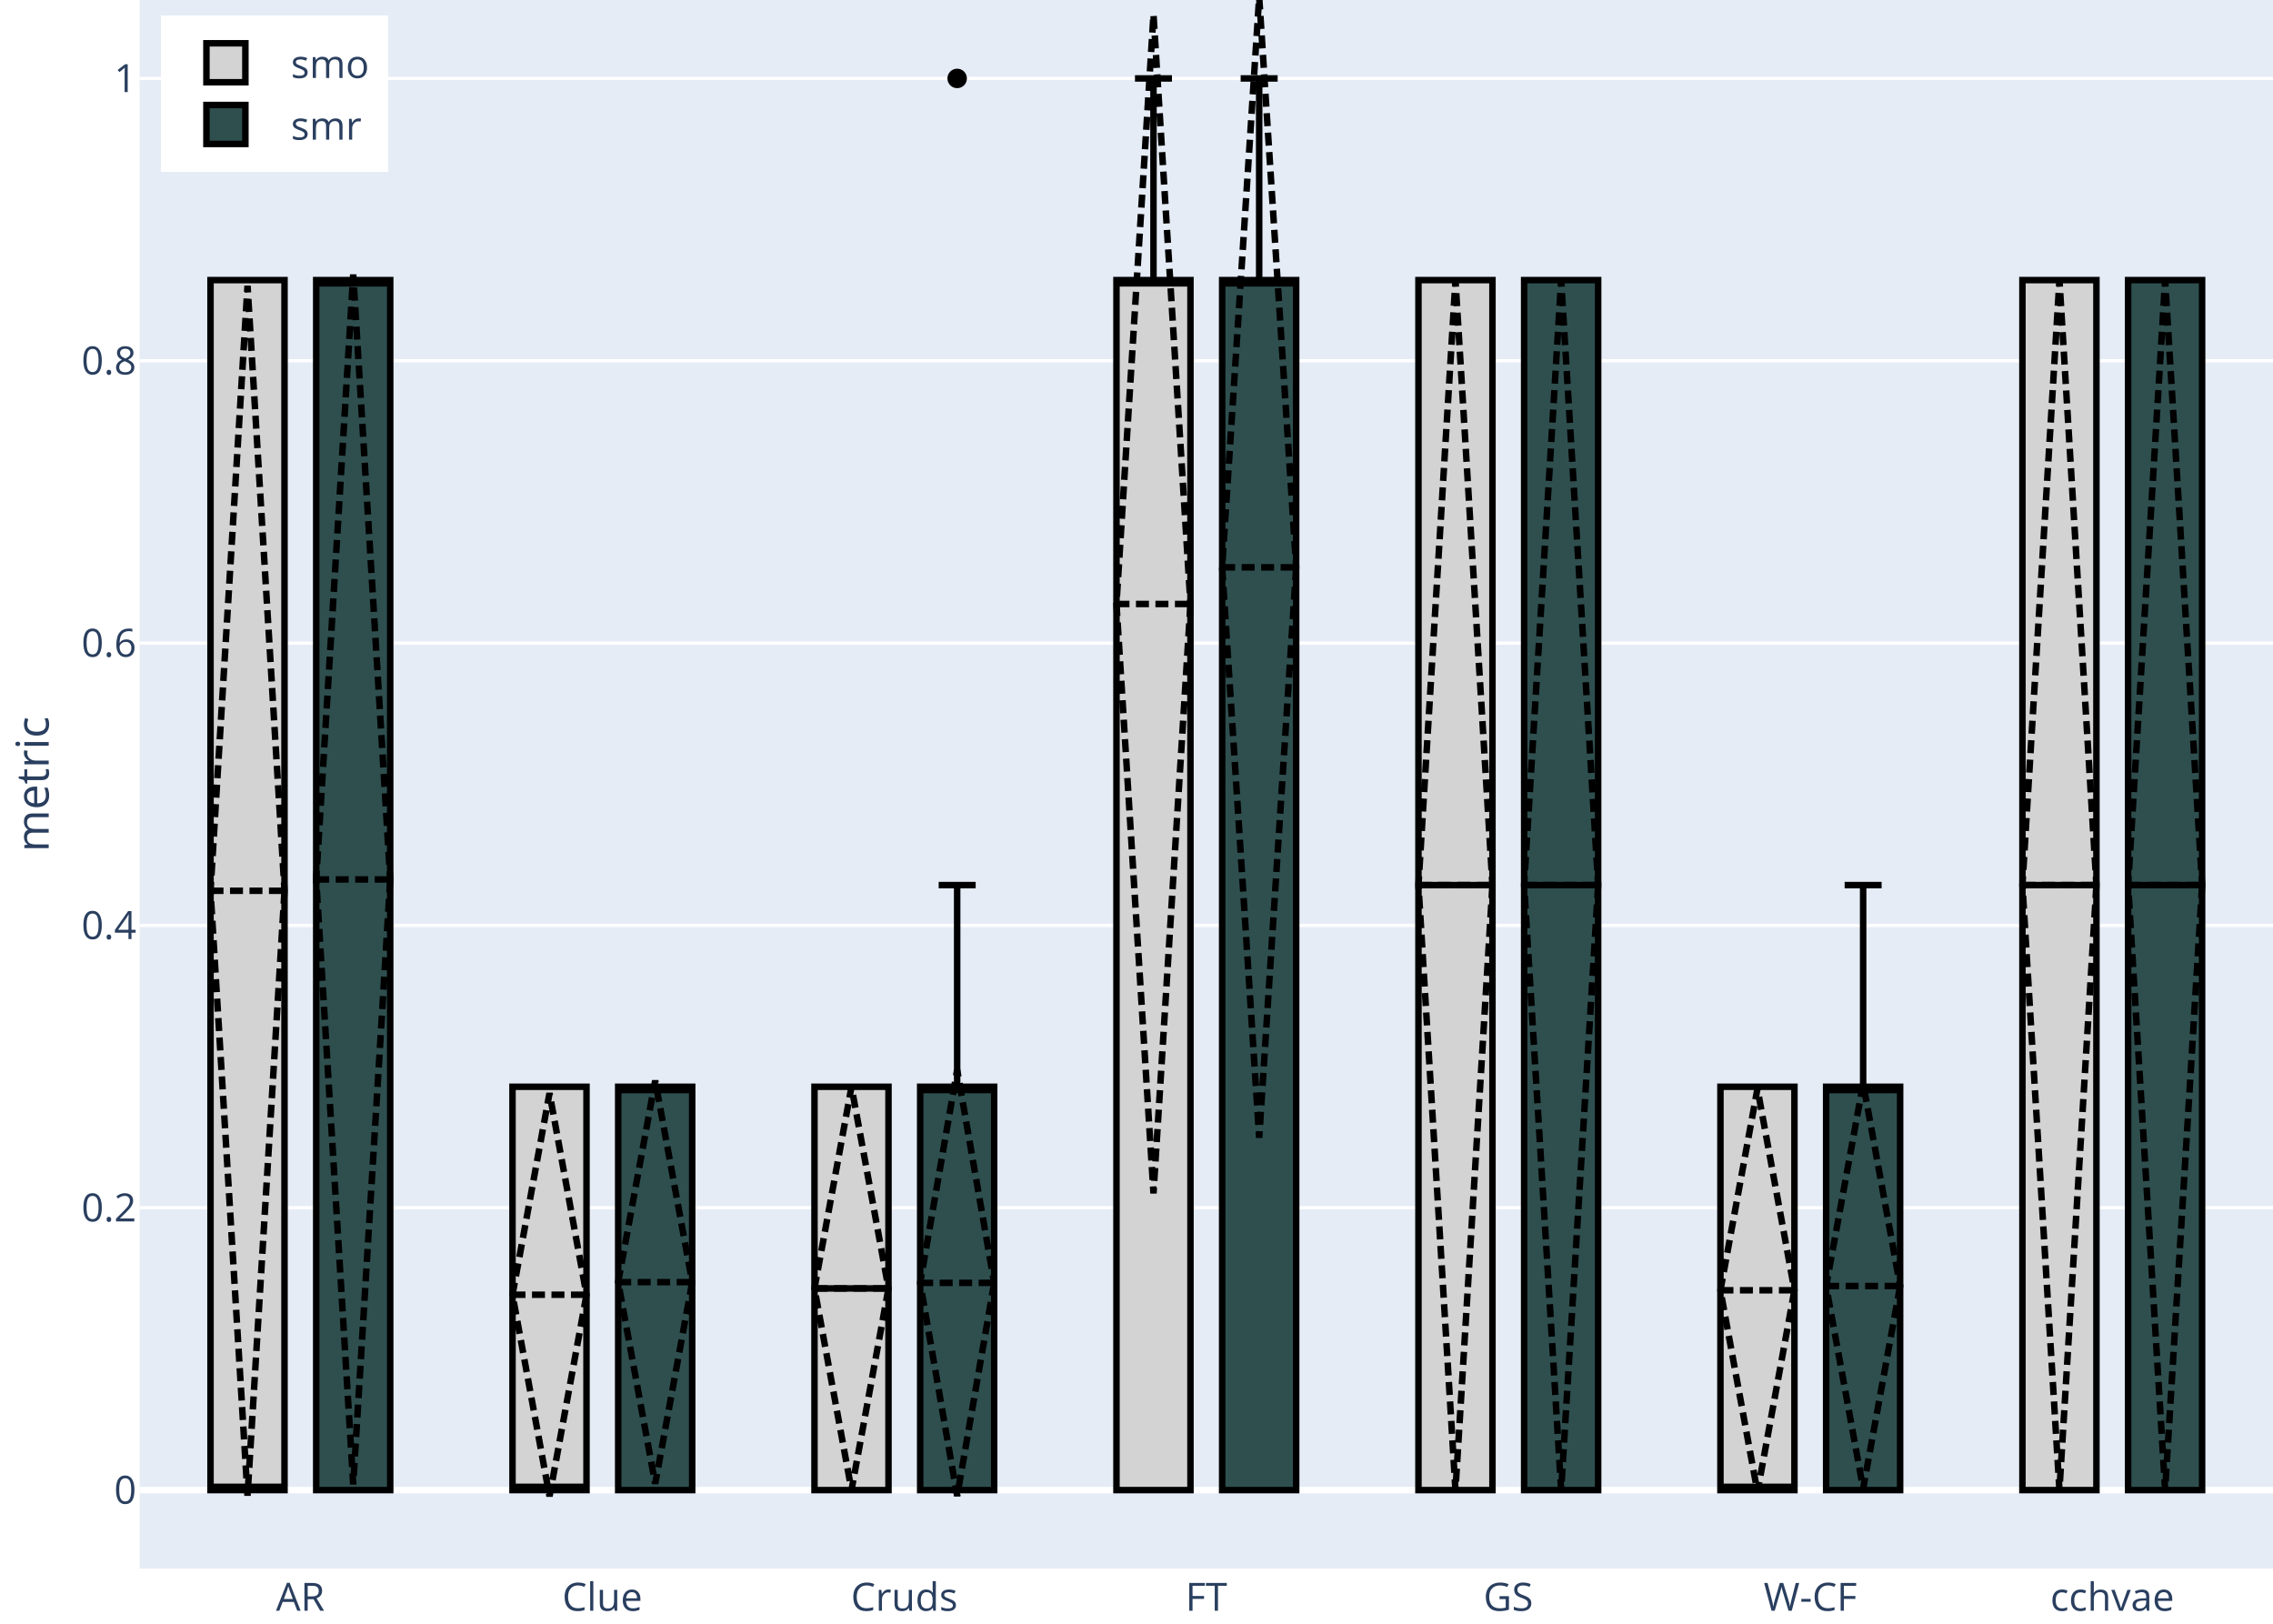
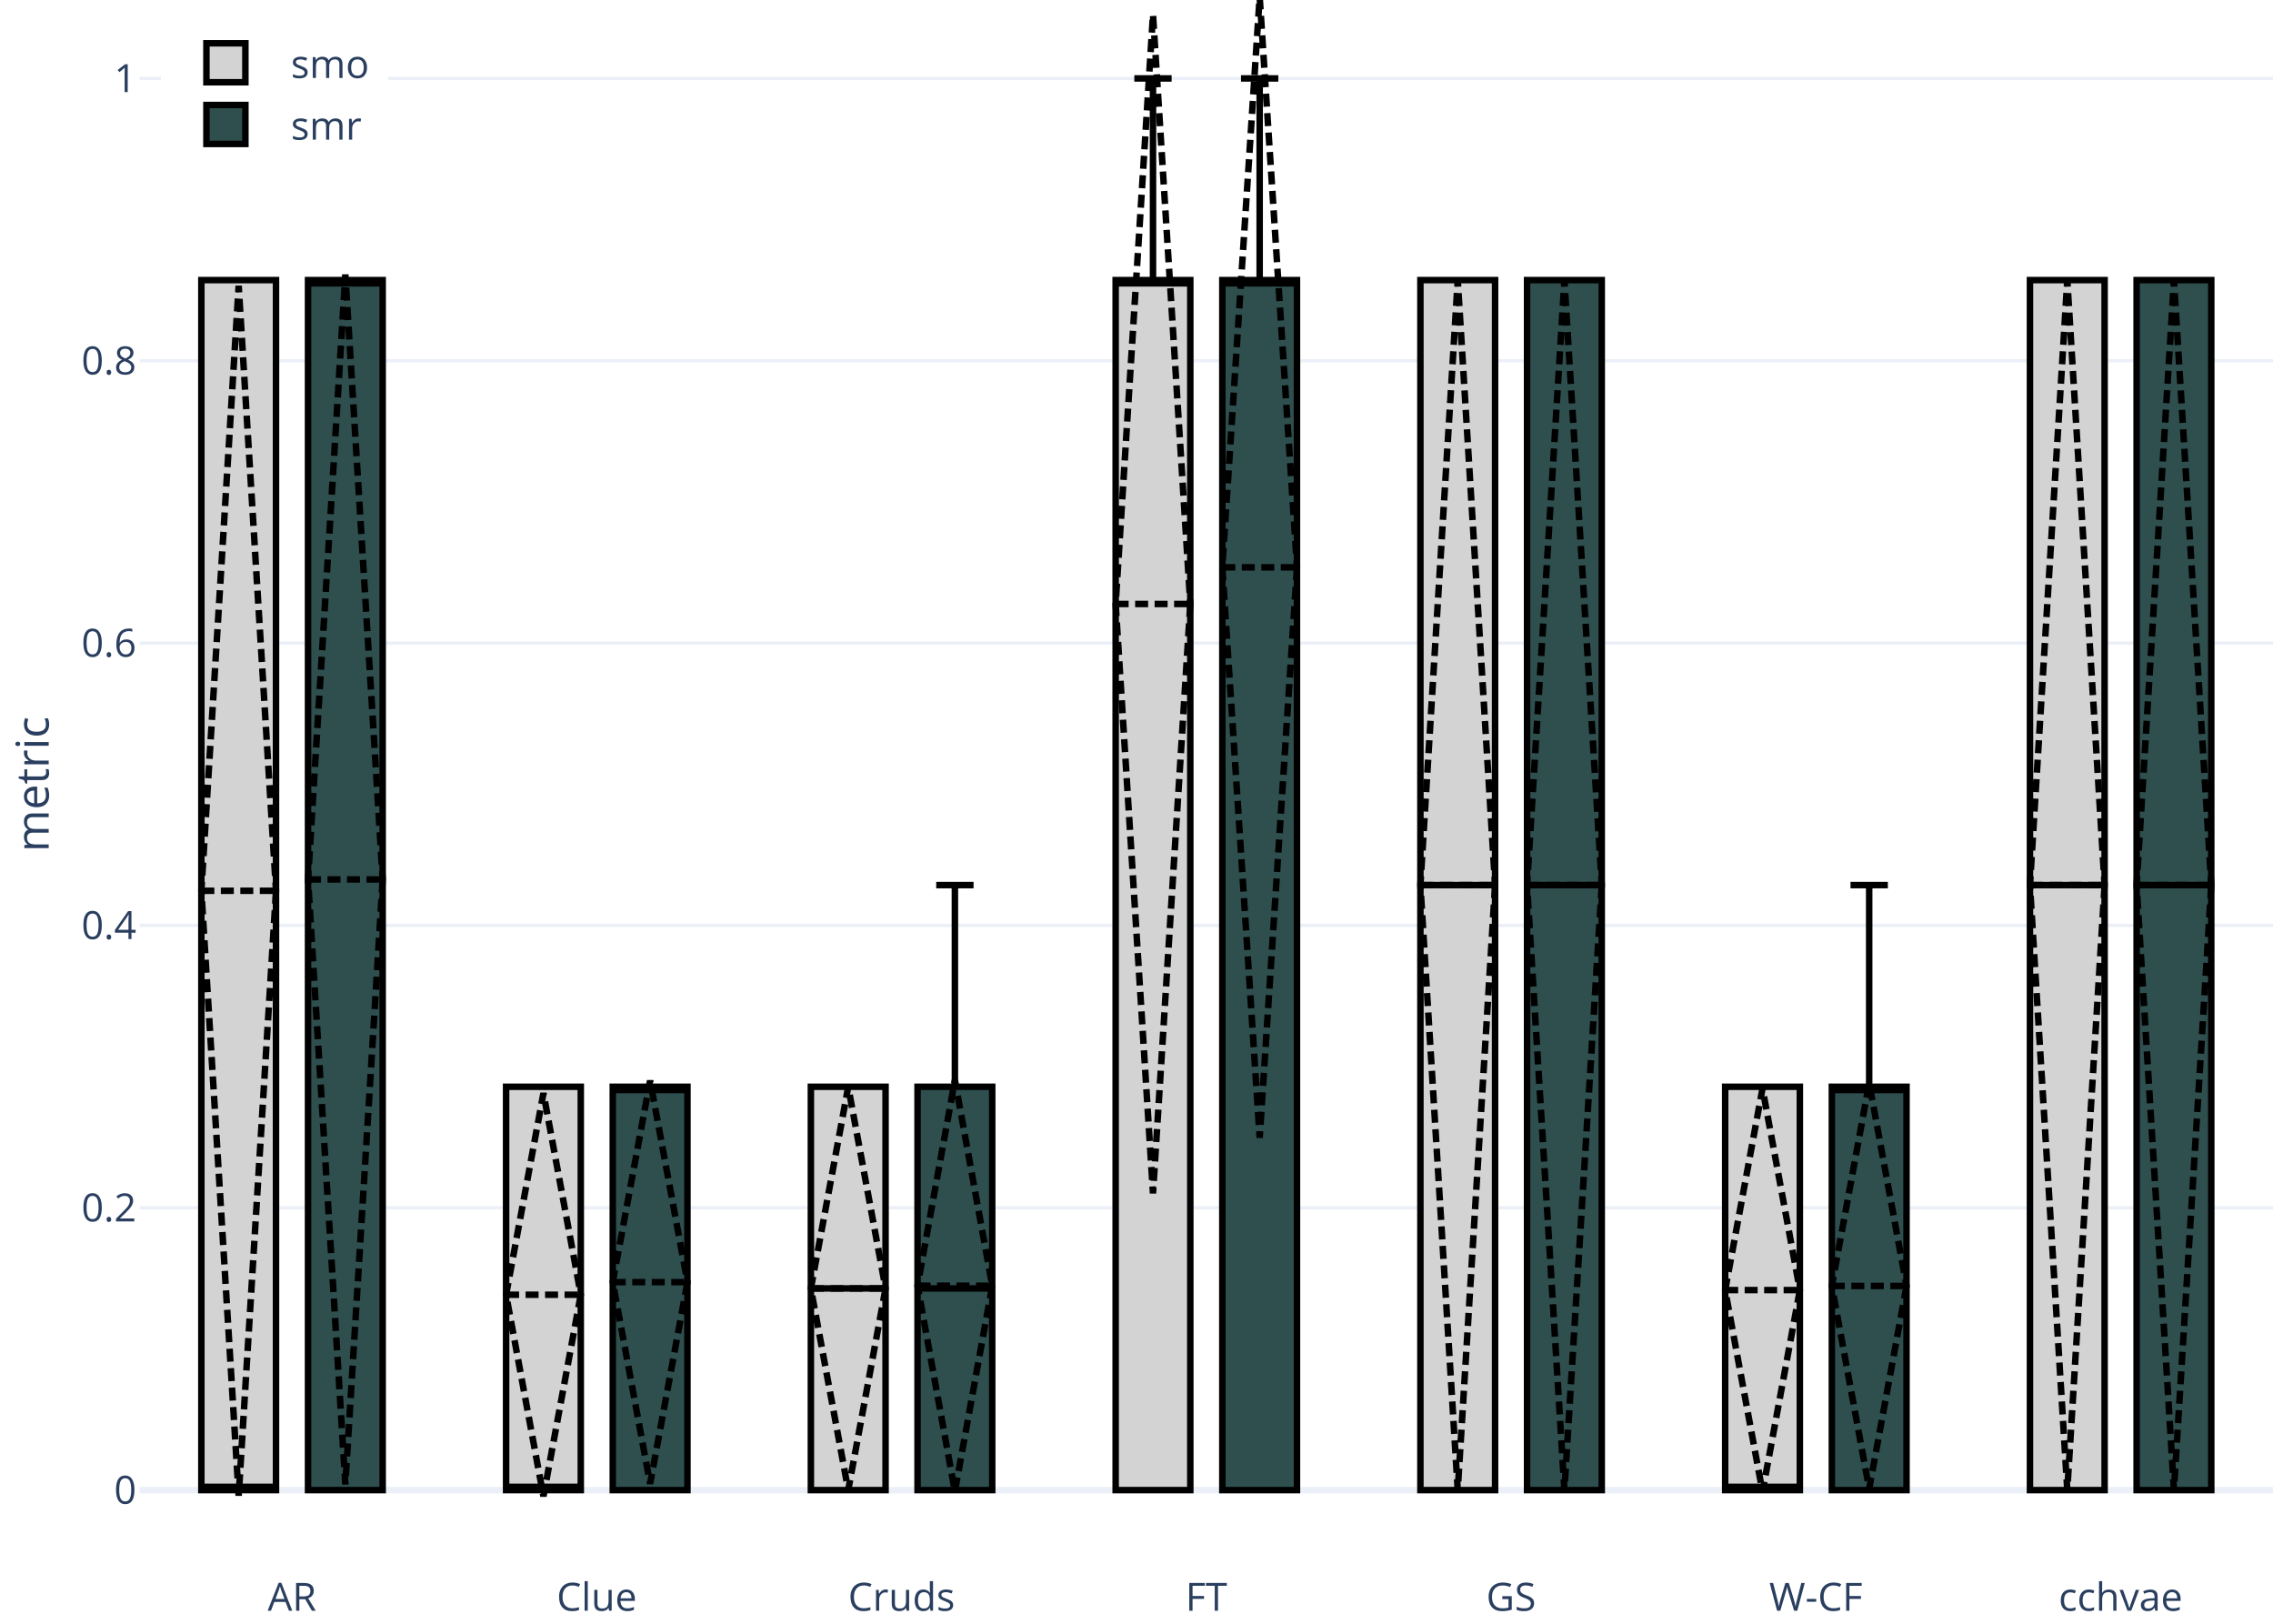
<svg xmlns="http://www.w3.org/2000/svg" class="main-svg" width="700" height="500" style="" viewBox="0 0 700 500">
  <rect x="0" y="0" width="700" height="500" style="fill: rgb(255, 255, 255); fill-opacity: 1;" />
-   <defs id="defs-a43d69">
+   <defs id="defs-271f8d">
    <g class="clips">
-       <clipPath id="clipa43d69xyplot" class="plotclip">
+       <clipPath id="clip271f8dxyplot" class="plotclip">
        <rect width="657" height="483" />
      </clipPath>
-       <clipPath class="axesclip" id="clipa43d69x">
+       <clipPath class="axesclip" id="clip271f8dx">
        <rect x="43" y="0" width="657" height="500" />
      </clipPath>
-       <clipPath class="axesclip" id="clipa43d69y">
+       <clipPath class="axesclip" id="clip271f8dy">
        <rect x="0" y="0" width="700" height="483" />
      </clipPath>
-       <clipPath class="axesclip" id="clipa43d69xy">
+       <clipPath class="axesclip" id="clip271f8dxy">
        <rect x="43" y="0" width="657" height="483" />
      </clipPath>
    </g>
    <g class="gradients" />
    <g class="patterns" />
  </defs>
-   <g class="bglayer">
-     <rect class="bg" x="43" y="0" width="657" height="483" style="fill: rgb(229, 236, 246); fill-opacity: 1; stroke-width: 0;" />
-   </g>
+   <g class="bglayer" />
  <g class="layer-below">
    <g class="imagelayer" />
    <g class="shapelayer" />
  </g>
  <g class="cartesianlayer">
    <g class="subplot xy">
      <g class="layer-subplot">
        <g class="shapelayer" />
        <g class="imagelayer" />
      </g>
      <g class="minor-gridlayer">
        <g class="x" />
        <g class="y" />
      </g>
      <g class="gridlayer">
        <g class="x" />
        <g class="y">
-           <path class="ygrid crisp" transform="translate(0,371.91)" d="M43,0h657" style="stroke: rgb(255, 255, 255); stroke-opacity: 1; stroke-width: 1px;" />
-           <path class="ygrid crisp" transform="translate(0,284.97)" d="M43,0h657" style="stroke: rgb(255, 255, 255); stroke-opacity: 1; stroke-width: 1px;" />
-           <path class="ygrid crisp" transform="translate(0,198.03)" d="M43,0h657" style="stroke: rgb(255, 255, 255); stroke-opacity: 1; stroke-width: 1px;" />
-           <path class="ygrid crisp" transform="translate(0,111.09)" d="M43,0h657" style="stroke: rgb(255, 255, 255); stroke-opacity: 1; stroke-width: 1px;" />
-           <path class="ygrid crisp" transform="translate(0,24.15)" d="M43,0h657" style="stroke: rgb(255, 255, 255); stroke-opacity: 1; stroke-width: 1px;" />
+           <path class="ygrid crisp" transform="translate(0,371.91)" d="M43,0h657" style="stroke: rgb(235, 240, 248); stroke-opacity: 1; stroke-width: 1px;" />
+           <path class="ygrid crisp" transform="translate(0,284.97)" d="M43,0h657" style="stroke: rgb(235, 240, 248); stroke-opacity: 1; stroke-width: 1px;" />
+           <path class="ygrid crisp" transform="translate(0,198.03)" d="M43,0h657" style="stroke: rgb(235, 240, 248); stroke-opacity: 1; stroke-width: 1px;" />
+           <path class="ygrid crisp" transform="translate(0,111.09)" d="M43,0h657" style="stroke: rgb(235, 240, 248); stroke-opacity: 1; stroke-width: 1px;" />
+           <path class="ygrid crisp" transform="translate(0,24.15)" d="M43,0h657" style="stroke: rgb(235, 240, 248); stroke-opacity: 1; stroke-width: 1px;" />
        </g>
      </g>
      <g class="zerolinelayer">
-         <path class="yzl zl crisp" transform="translate(0,458.85)" d="M43,0h657" style="stroke: rgb(255, 255, 255); stroke-opacity: 1; stroke-width: 2px;" />
+         <path class="yzl zl crisp" transform="translate(0,458.85)" d="M43,0h657" style="stroke: rgb(235, 240, 248); stroke-opacity: 1; stroke-width: 2px;" />
      </g>
      <path class="xlines-below" />
      <path class="ylines-below" />
      <g class="overlines-below" />
      <g class="xaxislayer-below" />
      <g class="yaxislayer-below" />
      <g class="overaxes-below" />
-       <g class="plot" transform="translate(43,0)" clip-path="url(#clipa43d69xyplot)">
+       <g class="plot" transform="translate(43,0)" clip-path="url(#clip271f8dxyplot)">
        <g class="boxlayer mlayer">
          <g class="trace boxes" style="opacity: 1;">
-             <path class="box" d="M21.83,457.85H44.62M21.83,458.85H44.62V86.25H21.83ZM33.23,458.85V458.85M33.23,86.25V86.25M27.53,458.85H38.92M27.53,86.25H38.92" style="vector-effect: non-scaling-stroke; stroke-width: 2px; stroke: rgb(0, 0, 0); stroke-opacity: 1; fill: rgb(211, 211, 211); fill-opacity: 1;" />
-             <path class="box" d="M114.83,457.85H137.62M114.83,458.85H137.62V334.65H114.83ZM126.23,458.85V458.85M126.23,334.65V334.65M120.53,458.85H131.92M120.53,334.65H131.92" style="vector-effect: non-scaling-stroke; stroke-width: 2px; stroke: rgb(0, 0, 0); stroke-opacity: 1; fill: rgb(211, 211, 211); fill-opacity: 1;" />
-             <path class="box" d="M207.83,396.75H230.62M207.83,458.85H230.62V334.65H207.83ZM219.23,458.85V458.85M219.23,334.65V334.65M213.53,458.85H224.92M213.53,334.65H224.92" style="vector-effect: non-scaling-stroke; stroke-width: 2px; stroke: rgb(0, 0, 0); stroke-opacity: 1; fill: rgb(211, 211, 211); fill-opacity: 1;" />
-             <path class="box" d="M300.83,87.25H323.62M300.83,458.85H323.62V86.25H300.83ZM312.23,458.85V458.85M312.23,86.25V24.15M306.53,458.85H317.92M306.53,24.15H317.92" style="vector-effect: non-scaling-stroke; stroke-width: 2px; stroke: rgb(0, 0, 0); stroke-opacity: 1; fill: rgb(211, 211, 211); fill-opacity: 1;" />
-             <path class="box" d="M393.83,272.55H416.62M393.83,458.85H416.62V86.25H393.83ZM405.23,458.85V458.85M405.23,86.25V86.25M399.53,458.85H410.92M399.53,86.25H410.92" style="vector-effect: non-scaling-stroke; stroke-width: 2px; stroke: rgb(0, 0, 0); stroke-opacity: 1; fill: rgb(211, 211, 211); fill-opacity: 1;" />
-             <path class="box" d="M486.83,457.85H509.62M486.83,458.85H509.62V334.65H486.83ZM498.23,458.85V458.85M498.23,334.65V334.65M492.53,458.85H503.92M492.53,334.65H503.92" style="vector-effect: non-scaling-stroke; stroke-width: 2px; stroke: rgb(0, 0, 0); stroke-opacity: 1; fill: rgb(211, 211, 211); fill-opacity: 1;" />
-             <path class="box" d="M579.83,272.55H602.62M579.83,458.85H602.62V86.25H579.83ZM591.23,458.85V458.85M591.23,86.25V86.25M585.53,458.85H596.92M585.53,86.25H596.92" style="vector-effect: non-scaling-stroke; stroke-width: 2px; stroke: rgb(0, 0, 0); stroke-opacity: 1; fill: rgb(211, 211, 211); fill-opacity: 1;" />
-             <g class="points" />
-             <g class="points" />
-             <g class="points" />
-             <g class="points" />
-             <g class="points" />
-             <g class="points" />
-             <g class="points" />
-             <path class="mean" d="M21.83,274.29H44.62m0,0L33.23,460.58L21.83,274.29L33.23,88Z" style="fill: none; vector-effect: non-scaling-stroke; stroke-width: 2; stroke-dasharray: 4px, 2px; stroke: rgb(0, 0, 0); stroke-opacity: 1;" />
-             <path class="mean" d="M114.83,398.69H137.62m0,0L126.23,460.76L114.83,398.69L126.23,336.62Z" style="fill: none; vector-effect: non-scaling-stroke; stroke-width: 2; stroke-dasharray: 4px, 2px; stroke: rgb(0, 0, 0); stroke-opacity: 1;" />
-             <path class="mean" d="M207.83,396.75H230.62m0,0L219.23,458.85L207.83,396.75L219.23,334.65Z" style="fill: none; vector-effect: non-scaling-stroke; stroke-width: 2; stroke-dasharray: 4px, 2px; stroke: rgb(0, 0, 0); stroke-opacity: 1;" />
-             <path class="mean" d="M300.83,185.99H323.62m0,0L312.23,367.48L300.83,185.99L312.23,4.49Z" style="fill: none; vector-effect: non-scaling-stroke; stroke-width: 2; stroke-dasharray: 4px, 2px; stroke: rgb(0, 0, 0); stroke-opacity: 1;" />
-             <path class="mean" d="M393.83,272.55H416.62m0,0L405.23,458.85L393.83,272.55L405.23,86.25Z" style="fill: none; vector-effect: non-scaling-stroke; stroke-width: 2; stroke-dasharray: 4px, 2px; stroke: rgb(0, 0, 0); stroke-opacity: 1;" />
-             <path class="mean" d="M486.83,397.31H509.62m0,0L498.23,459.41L486.83,397.31L498.23,335.21Z" style="fill: none; vector-effect: non-scaling-stroke; stroke-width: 2; stroke-dasharray: 4px, 2px; stroke: rgb(0, 0, 0); stroke-opacity: 1;" />
-             <path class="mean" d="M579.83,272.55H602.62m0,0L591.23,458.85L579.83,272.55L591.23,86.25Z" style="fill: none; vector-effect: non-scaling-stroke; stroke-width: 2; stroke-dasharray: 4px, 2px; stroke: rgb(0, 0, 0); stroke-opacity: 1;" />
+             <path class="box" d="M19.01,457.85H42M19.01,458.85H42V86.25H19.01ZM30.5,458.85V458.85M30.5,86.25V86.25M24.75,458.85H36.25M24.75,86.25H36.25" style="vector-effect: non-scaling-stroke; stroke-width: 2px; stroke: rgb(0, 0, 0); stroke-opacity: 1; fill: rgb(211, 211, 211); fill-opacity: 1;" />
+             <path class="box" d="M112.86,457.85H135.86M112.86,458.85H135.86V334.65H112.86ZM124.36,458.85V458.85M124.36,334.65V334.65M118.61,458.85H130.11M118.61,334.65H130.11" style="vector-effect: non-scaling-stroke; stroke-width: 2px; stroke: rgb(0, 0, 0); stroke-opacity: 1; fill: rgb(211, 211, 211); fill-opacity: 1;" />
+             <path class="box" d="M206.72,396.75H229.72M206.72,458.85H229.72V334.65H206.72ZM218.22,458.85V458.85M218.22,334.65V334.65M212.47,458.85H223.97M212.47,334.65H223.97" style="vector-effect: non-scaling-stroke; stroke-width: 2px; stroke: rgb(0, 0, 0); stroke-opacity: 1; fill: rgb(211, 211, 211); fill-opacity: 1;" />
+             <path class="box" d="M300.58,87.25H323.57M300.58,458.85H323.57V86.25H300.58ZM312.08,458.85V458.85M312.08,86.25V24.15M306.33,458.85H317.82M306.33,24.15H317.82" style="vector-effect: non-scaling-stroke; stroke-width: 2px; stroke: rgb(0, 0, 0); stroke-opacity: 1; fill: rgb(211, 211, 211); fill-opacity: 1;" />
+             <path class="box" d="M394.43,272.55H417.43M394.43,458.85H417.43V86.25H394.43ZM405.93,458.85V458.85M405.93,86.25V86.25M400.18,458.85H411.68M400.18,86.25H411.68" style="vector-effect: non-scaling-stroke; stroke-width: 2px; stroke: rgb(0, 0, 0); stroke-opacity: 1; fill: rgb(211, 211, 211); fill-opacity: 1;" />
+             <path class="box" d="M488.29,457.85H511.29M488.29,458.85H511.29V334.65H488.29ZM499.79,458.85V458.85M499.79,334.65V334.65M494.04,458.85H505.54M494.04,334.65H505.54" style="vector-effect: non-scaling-stroke; stroke-width: 2px; stroke: rgb(0, 0, 0); stroke-opacity: 1; fill: rgb(211, 211, 211); fill-opacity: 1;" />
+             <path class="box" d="M582.15,272.55H605.14M582.15,458.85H605.14V86.25H582.15ZM593.65,458.85V458.85M593.65,86.25V86.25M587.9,458.85H599.4M587.9,86.25H599.4" style="vector-effect: non-scaling-stroke; stroke-width: 2px; stroke: rgb(0, 0, 0); stroke-opacity: 1; fill: rgb(211, 211, 211); fill-opacity: 1;" />
+             <g class="points" />
+             <g class="points" />
+             <g class="points" />
+             <g class="points" />
+             <g class="points" />
+             <g class="points" />
+             <g class="points" />
+             <path class="mean" d="M19.01,274.29H42m0,0L30.5,460.58L19.01,274.29L30.5,88Z" style="fill: none; vector-effect: non-scaling-stroke; stroke-width: 2; stroke-dasharray: 4px, 2px; stroke: rgb(0, 0, 0); stroke-opacity: 1;" />
+             <path class="mean" d="M112.86,398.69H135.86m0,0L124.36,460.76L112.86,398.69L124.36,336.62Z" style="fill: none; vector-effect: non-scaling-stroke; stroke-width: 2; stroke-dasharray: 4px, 2px; stroke: rgb(0, 0, 0); stroke-opacity: 1;" />
+             <path class="mean" d="M206.72,396.75H229.72m0,0L218.22,458.85L206.72,396.75L218.22,334.65Z" style="fill: none; vector-effect: non-scaling-stroke; stroke-width: 2; stroke-dasharray: 4px, 2px; stroke: rgb(0, 0, 0); stroke-opacity: 1;" />
+             <path class="mean" d="M300.58,185.99H323.57m0,0L312.08,367.48L300.58,185.99L312.08,4.49Z" style="fill: none; vector-effect: non-scaling-stroke; stroke-width: 2; stroke-dasharray: 4px, 2px; stroke: rgb(0, 0, 0); stroke-opacity: 1;" />
+             <path class="mean" d="M394.43,272.55H417.43m0,0L405.93,458.85L394.43,272.55L405.93,86.25Z" style="fill: none; vector-effect: non-scaling-stroke; stroke-width: 2; stroke-dasharray: 4px, 2px; stroke: rgb(0, 0, 0); stroke-opacity: 1;" />
+             <path class="mean" d="M488.29,397.26H511.29m0,0L499.79,459.36L488.29,397.26L499.79,335.17Z" style="fill: none; vector-effect: non-scaling-stroke; stroke-width: 2; stroke-dasharray: 4px, 2px; stroke: rgb(0, 0, 0); stroke-opacity: 1;" />
+             <path class="mean" d="M582.15,272.55H605.14m0,0L593.65,458.85L582.15,272.55L593.65,86.25Z" style="fill: none; vector-effect: non-scaling-stroke; stroke-width: 2; stroke-dasharray: 4px, 2px; stroke: rgb(0, 0, 0); stroke-opacity: 1;" />
          </g>
          <g class="trace boxes" style="opacity: 1;">
-             <path class="box" d="M54.38,87.25H77.17M54.38,458.85H77.17V86.25H54.38ZM65.78,458.85V458.85M65.78,86.25V86.25M60.08,458.85H71.47M60.08,86.25H71.47" style="vector-effect: non-scaling-stroke; stroke-width: 2px; stroke: rgb(0, 0, 0); stroke-opacity: 1; fill: rgb(47, 79, 79); fill-opacity: 1;" />
-             <path class="box" d="M147.38,335.65H170.17M147.38,458.85H170.17V334.65H147.38ZM158.78,458.85V458.85M158.78,334.65V334.65M153.08,458.85H164.47M153.08,334.65H164.47" style="vector-effect: non-scaling-stroke; stroke-width: 2px; stroke: rgb(0, 0, 0); stroke-opacity: 1; fill: rgb(47, 79, 79); fill-opacity: 1;" />
-             <path class="box" d="M240.38,335.65H263.17M240.38,458.85H263.17V334.65H240.38ZM251.77,458.85V458.85M251.77,334.65V272.55M246.08,458.85H257.47M246.08,272.55H257.47" style="vector-effect: non-scaling-stroke; stroke-width: 2px; stroke: rgb(0, 0, 0); stroke-opacity: 1; fill: rgb(47, 79, 79); fill-opacity: 1;" />
-             <path class="box" d="M333.38,87.25H356.17M333.38,458.85H356.17V86.25H333.38ZM344.78,458.85V458.85M344.78,86.25V24.15M339.08,458.85H350.47M339.08,24.15H350.47" style="vector-effect: non-scaling-stroke; stroke-width: 2px; stroke: rgb(0, 0, 0); stroke-opacity: 1; fill: rgb(47, 79, 79); fill-opacity: 1;" />
-             <path class="box" d="M426.38,272.55H449.17M426.38,458.85H449.17V86.25H426.38ZM437.78,458.85V458.85M437.78,86.25V86.25M432.08,458.85H443.47M432.08,86.25H443.47" style="vector-effect: non-scaling-stroke; stroke-width: 2px; stroke: rgb(0, 0, 0); stroke-opacity: 1; fill: rgb(47, 79, 79); fill-opacity: 1;" />
-             <path class="box" d="M519.38,335.65H542.17M519.38,458.85H542.17V334.65H519.38ZM530.78,458.85V458.85M530.78,334.65V272.55M525.08,458.85H536.47M525.08,272.55H536.47" style="vector-effect: non-scaling-stroke; stroke-width: 2px; stroke: rgb(0, 0, 0); stroke-opacity: 1; fill: rgb(47, 79, 79); fill-opacity: 1;" />
-             <path class="box" d="M612.38,272.55H635.17M612.38,458.85H635.17V86.25H612.38ZM623.78,458.85V458.85M623.78,86.25V86.25M618.08,458.85H629.47M618.08,86.25H629.47" style="vector-effect: non-scaling-stroke; stroke-width: 2px; stroke: rgb(0, 0, 0); stroke-opacity: 1; fill: rgb(47, 79, 79); fill-opacity: 1;" />
-             <g class="points" />
-             <g class="points" />
-             <g class="points">
-               <path class="point" transform="translate(251.77,24.15)" d="M3,0A3,3 0 1,1 0,-3A3,3 0 0,1 3,0Z" style="opacity: 1; stroke-width: 0px; fill: rgb(0, 0, 0); fill-opacity: 1;" />
-             </g>
-             <g class="points" />
-             <g class="points" />
-             <g class="points" />
-             <g class="points" />
-             <path class="mean" d="M54.38,270.81H77.17m0,0L65.78,457.1L54.38,270.81L65.78,84.52Z" style="fill: none; vector-effect: non-scaling-stroke; stroke-width: 2; stroke-dasharray: 4px, 2px; stroke: rgb(0, 0, 0); stroke-opacity: 1;" />
-             <path class="mean" d="M147.38,394.81H170.17m0,0L158.78,456.88L147.38,394.81L158.78,332.74Z" style="fill: none; vector-effect: non-scaling-stroke; stroke-width: 2; stroke-dasharray: 4px, 2px; stroke: rgb(0, 0, 0); stroke-opacity: 1;" />
-             <path class="mean" d="M240.38,395.04H263.17m0,0L251.77,460.67L240.38,395.04L251.77,329.42Z" style="fill: none; vector-effect: non-scaling-stroke; stroke-width: 2; stroke-dasharray: 4px, 2px; stroke: rgb(0, 0, 0); stroke-opacity: 1;" />
-             <path class="mean" d="M333.38,174.7H356.17m0,0L344.78,350.36L333.38,174.7L344.78,-0.97Z" style="fill: none; vector-effect: non-scaling-stroke; stroke-width: 2; stroke-dasharray: 4px, 2px; stroke: rgb(0, 0, 0); stroke-opacity: 1;" />
-             <path class="mean" d="M426.38,272.55H449.17m0,0L437.78,458.85L426.38,272.55L437.78,86.25Z" style="fill: none; vector-effect: non-scaling-stroke; stroke-width: 2; stroke-dasharray: 4px, 2px; stroke: rgb(0, 0, 0); stroke-opacity: 1;" />
-             <path class="mean" d="M519.38,396H542.17m0,0L530.78,458.38L519.38,396L530.78,333.63Z" style="fill: none; vector-effect: non-scaling-stroke; stroke-width: 2; stroke-dasharray: 4px, 2px; stroke: rgb(0, 0, 0); stroke-opacity: 1;" />
-             <path class="mean" d="M612.38,272.55H635.17m0,0L623.78,458.85L612.38,272.55L623.78,86.25Z" style="fill: none; vector-effect: non-scaling-stroke; stroke-width: 2; stroke-dasharray: 4px, 2px; stroke: rgb(0, 0, 0); stroke-opacity: 1;" />
+             <path class="box" d="M51.86,87.25H74.85M51.86,458.85H74.85V86.25H51.86ZM63.35,458.85V458.85M63.35,86.25V86.25M57.6,458.85H69.1M57.6,86.25H69.1" style="vector-effect: non-scaling-stroke; stroke-width: 2px; stroke: rgb(0, 0, 0); stroke-opacity: 1; fill: rgb(47, 79, 79); fill-opacity: 1;" />
+             <path class="box" d="M145.71,335.65H168.71M145.71,458.85H168.71V334.65H145.71ZM157.21,458.85V458.85M157.21,334.65V334.65M151.46,458.85H162.96M151.46,334.65H162.96" style="vector-effect: non-scaling-stroke; stroke-width: 2px; stroke: rgb(0, 0, 0); stroke-opacity: 1; fill: rgb(47, 79, 79); fill-opacity: 1;" />
+             <path class="box" d="M239.57,396.75H262.57M239.57,458.85H262.57V334.65H239.57ZM251.07,458.85V458.85M251.07,334.65V272.55M245.32,458.85H256.82M245.32,272.55H256.82" style="vector-effect: non-scaling-stroke; stroke-width: 2px; stroke: rgb(0, 0, 0); stroke-opacity: 1; fill: rgb(47, 79, 79); fill-opacity: 1;" />
+             <path class="box" d="M333.43,87.25H356.42M333.43,458.85H356.42V86.25H333.43ZM344.93,458.85V458.85M344.93,86.25V24.15M339.18,458.85H350.67M339.18,24.15H350.67" style="vector-effect: non-scaling-stroke; stroke-width: 2px; stroke: rgb(0, 0, 0); stroke-opacity: 1; fill: rgb(47, 79, 79); fill-opacity: 1;" />
+             <path class="box" d="M427.28,272.55H450.28M427.28,458.85H450.28V86.25H427.28ZM438.78,458.85V458.85M438.78,86.25V86.25M433.03,458.85H444.53M433.03,86.25H444.53" style="vector-effect: non-scaling-stroke; stroke-width: 2px; stroke: rgb(0, 0, 0); stroke-opacity: 1; fill: rgb(47, 79, 79); fill-opacity: 1;" />
+             <path class="box" d="M521.14,335.65H544.14M521.14,458.85H544.14V334.65H521.14ZM532.64,458.85V458.85M532.64,334.65V272.55M526.89,458.85H538.39M526.89,272.55H538.39" style="vector-effect: non-scaling-stroke; stroke-width: 2px; stroke: rgb(0, 0, 0); stroke-opacity: 1; fill: rgb(47, 79, 79); fill-opacity: 1;" />
+             <path class="box" d="M615,272.55H637.99M615,458.85H637.99V86.25H615ZM626.5,458.85V458.85M626.5,86.25V86.25M620.75,458.85H632.25M620.75,86.25H632.25" style="vector-effect: non-scaling-stroke; stroke-width: 2px; stroke: rgb(0, 0, 0); stroke-opacity: 1; fill: rgb(47, 79, 79); fill-opacity: 1;" />
+             <g class="points" />
+             <g class="points" />
+             <g class="points" />
+             <g class="points" />
+             <g class="points" />
+             <g class="points" />
+             <g class="points" />
+             <path class="mean" d="M51.86,270.81H74.85m0,0L63.35,457.1L51.86,270.81L63.35,84.52Z" style="fill: none; vector-effect: non-scaling-stroke; stroke-width: 2; stroke-dasharray: 4px, 2px; stroke: rgb(0, 0, 0); stroke-opacity: 1;" />
+             <path class="mean" d="M145.71,394.81H168.71m0,0L157.21,456.88L145.71,394.81L157.21,332.74Z" style="fill: none; vector-effect: non-scaling-stroke; stroke-width: 2; stroke-dasharray: 4px, 2px; stroke: rgb(0, 0, 0); stroke-opacity: 1;" />
+             <path class="mean" d="M239.57,395.92H262.57m0,0L251.07,459.25L239.57,395.92L251.07,332.6Z" style="fill: none; vector-effect: non-scaling-stroke; stroke-width: 2; stroke-dasharray: 4px, 2px; stroke: rgb(0, 0, 0); stroke-opacity: 1;" />
+             <path class="mean" d="M333.43,174.7H356.42m0,0L344.93,350.36L333.43,174.7L344.93,-0.97Z" style="fill: none; vector-effect: non-scaling-stroke; stroke-width: 2; stroke-dasharray: 4px, 2px; stroke: rgb(0, 0, 0); stroke-opacity: 1;" />
+             <path class="mean" d="M427.28,272.55H450.28m0,0L438.78,458.85L427.28,272.55L438.78,86.25Z" style="fill: none; vector-effect: non-scaling-stroke; stroke-width: 2; stroke-dasharray: 4px, 2px; stroke: rgb(0, 0, 0); stroke-opacity: 1;" />
+             <path class="mean" d="M521.14,395.98H544.14m0,0L532.64,458.46L521.14,395.98L532.64,333.5Z" style="fill: none; vector-effect: non-scaling-stroke; stroke-width: 2; stroke-dasharray: 4px, 2px; stroke: rgb(0, 0, 0); stroke-opacity: 1;" />
+             <path class="mean" d="M615,272.55H637.99m0,0L626.5,458.85L615,272.55L626.5,86.25Z" style="fill: none; vector-effect: non-scaling-stroke; stroke-width: 2; stroke-dasharray: 4px, 2px; stroke: rgb(0, 0, 0); stroke-opacity: 1;" />
          </g>
        </g>
      </g>
      <g class="overplot" />
      <path class="xlines-above crisp" d="M0,0" style="fill: none;" />
      <path class="ylines-above crisp" d="M0,0" style="fill: none;" />
      <g class="overlines-above" />
      <g class="xaxislayer-above">
        <g class="xtick">
-           <text text-anchor="middle" x="0" y="496" transform="translate(92.5,0)" style="font-family: 'Open Sans', verdana, arial, sans-serif; font-size: 12px; fill: rgb(42, 63, 95); fill-opacity: 1; white-space: pre; opacity: 1;">AR</text>
-         </g>
-         <g class="xtick">
-           <text text-anchor="middle" x="0" y="496" transform="translate(185.5,0)" style="font-family: 'Open Sans', verdana, arial, sans-serif; font-size: 12px; fill: rgb(42, 63, 95); fill-opacity: 1; white-space: pre; opacity: 1;">Clue</text>
-         </g>
-         <g class="xtick">
-           <text text-anchor="middle" x="0" y="496" transform="translate(278.5,0)" style="font-family: 'Open Sans', verdana, arial, sans-serif; font-size: 12px; fill: rgb(42, 63, 95); fill-opacity: 1; white-space: pre; opacity: 1;">Cruds</text>
+           <text text-anchor="middle" x="0" y="496" transform="translate(89.93,0)" style="font-family: 'Open Sans', verdana, arial, sans-serif; font-size: 12px; fill: rgb(42, 63, 95); fill-opacity: 1; white-space: pre; opacity: 1;">AR</text>
+         </g>
+         <g class="xtick">
+           <text text-anchor="middle" x="0" y="496" transform="translate(183.79,0)" style="font-family: 'Open Sans', verdana, arial, sans-serif; font-size: 12px; fill: rgb(42, 63, 95); fill-opacity: 1; white-space: pre; opacity: 1;">Clue</text>
+         </g>
+         <g class="xtick">
+           <text text-anchor="middle" x="0" y="496" transform="translate(277.64,0)" style="font-family: 'Open Sans', verdana, arial, sans-serif; font-size: 12px; fill: rgb(42, 63, 95); fill-opacity: 1; white-space: pre; opacity: 1;">Cruds</text>
        </g>
        <g class="xtick">
          <text text-anchor="middle" x="0" y="496" transform="translate(371.5,0)" style="font-family: 'Open Sans', verdana, arial, sans-serif; font-size: 12px; fill: rgb(42, 63, 95); fill-opacity: 1; white-space: pre; opacity: 1;">FT</text>
        </g>
        <g class="xtick">
-           <text text-anchor="middle" x="0" y="496" transform="translate(464.5,0)" style="font-family: 'Open Sans', verdana, arial, sans-serif; font-size: 12px; fill: rgb(42, 63, 95); fill-opacity: 1; white-space: pre; opacity: 1;">GS</text>
-         </g>
-         <g class="xtick">
-           <text text-anchor="middle" x="0" y="496" transform="translate(557.5,0)" style="font-family: 'Open Sans', verdana, arial, sans-serif; font-size: 12px; fill: rgb(42, 63, 95); fill-opacity: 1; white-space: pre; opacity: 1;">W-CF</text>
-         </g>
-         <g class="xtick">
-           <text text-anchor="middle" x="0" y="496" transform="translate(650.5,0)" style="font-family: 'Open Sans', verdana, arial, sans-serif; font-size: 12px; fill: rgb(42, 63, 95); fill-opacity: 1; white-space: pre; opacity: 1;">cchvae</text>
+           <text text-anchor="middle" x="0" y="496" transform="translate(465.36,0)" style="font-family: 'Open Sans', verdana, arial, sans-serif; font-size: 12px; fill: rgb(42, 63, 95); fill-opacity: 1; white-space: pre; opacity: 1;">GS</text>
+         </g>
+         <g class="xtick">
+           <text text-anchor="middle" x="0" y="496" transform="translate(559.21,0)" style="font-family: 'Open Sans', verdana, arial, sans-serif; font-size: 12px; fill: rgb(42, 63, 95); fill-opacity: 1; white-space: pre; opacity: 1;">W-CF</text>
+         </g>
+         <g class="xtick">
+           <text text-anchor="middle" x="0" y="496" transform="translate(653.07,0)" style="font-family: 'Open Sans', verdana, arial, sans-serif; font-size: 12px; fill: rgb(42, 63, 95); fill-opacity: 1; white-space: pre; opacity: 1;">cchvae</text>
        </g>
      </g>
      <g class="yaxislayer-above">
        <g class="ytick">
          <text text-anchor="end" x="42" y="4.2" transform="translate(0,458.85)" style="font-family: 'Open Sans', verdana, arial, sans-serif; font-size: 12px; fill: rgb(42, 63, 95); fill-opacity: 1; white-space: pre; opacity: 1;">0</text>
        </g>
        <g class="ytick">
          <text text-anchor="end" x="42" y="4.2" style="font-family: 'Open Sans', verdana, arial, sans-serif; font-size: 12px; fill: rgb(42, 63, 95); fill-opacity: 1; white-space: pre; opacity: 1;" transform="translate(0,371.91)">0.2</text>
        </g>
        <g class="ytick">
          <text text-anchor="end" x="42" y="4.2" style="font-family: 'Open Sans', verdana, arial, sans-serif; font-size: 12px; fill: rgb(42, 63, 95); fill-opacity: 1; white-space: pre; opacity: 1;" transform="translate(0,284.97)">0.4</text>
        </g>
        <g class="ytick">
          <text text-anchor="end" x="42" y="4.2" style="font-family: 'Open Sans', verdana, arial, sans-serif; font-size: 12px; fill: rgb(42, 63, 95); fill-opacity: 1; white-space: pre; opacity: 1;" transform="translate(0,198.03)">0.6</text>
        </g>
        <g class="ytick">
          <text text-anchor="end" x="42" y="4.2" style="font-family: 'Open Sans', verdana, arial, sans-serif; font-size: 12px; fill: rgb(42, 63, 95); fill-opacity: 1; white-space: pre; opacity: 1;" transform="translate(0,111.09)">0.8</text>
        </g>
        <g class="ytick">
          <text text-anchor="end" x="42" y="4.2" style="font-family: 'Open Sans', verdana, arial, sans-serif; font-size: 12px; fill: rgb(42, 63, 95); fill-opacity: 1; white-space: pre; opacity: 1;" transform="translate(0,24.15)">1</text>
        </g>
      </g>
      <g class="overaxes-above" />
    </g>
  </g>
  <g class="polarlayer" />
  <g class="smithlayer" />
  <g class="ternarylayer" />
  <g class="geolayer" />
  <g class="funnelarealayer" />
  <g class="pielayer" />
  <g class="iciclelayer" />
  <g class="treemaplayer" />
  <g class="sunburstlayer" />
  <g class="glimages" />
-   <defs id="topdefs-a43d69">
+   <defs id="topdefs-271f8d">
    <g class="clips" />
-     <clipPath id="legenda43d69">
+     <clipPath id="legend271f8d">
      <rect width="70" height="48" x="0" y="0" />
    </clipPath>
  </defs>
  <g class="layer-above">
    <g class="imagelayer" />
    <g class="shapelayer" />
  </g>
  <g class="infolayer">
    <g class="legend" pointer-events="all" transform="translate(49.57,4.83)">
-       <rect class="bg" shape-rendering="crispEdges" style="stroke: rgb(68, 68, 68); stroke-opacity: 1; fill: rgb(255, 255, 255); fill-opacity: 1; stroke-width: 0px;" width="70" height="48" x="0" y="0" />
-       <g class="scrollbox" transform="" clip-path="url(#legenda43d69)">
+       <rect class="bg" shape-rendering="crispEdges" width="70" height="48" x="0" y="0" style="stroke: rgb(68, 68, 68); stroke-opacity: 1; fill: rgb(255, 255, 255); fill-opacity: 1; stroke-width: 0px;" />
+       <g class="scrollbox" transform="" clip-path="url(#legend271f8d)">
        <g class="groups">
          <g class="traces" transform="translate(0,14.5)" style="opacity: 1;">
            <text class="legendtext" text-anchor="start" x="40" y="4.68" style="font-family: 'Open Sans', verdana, arial, sans-serif; font-size: 12px; fill: rgb(42, 63, 95); fill-opacity: 1; white-space: pre;">smo</text>
            <g class="layers" style="opacity: 1;">
              <g class="legendfill" />
              <g class="legendlines" />
              <g class="legendsymbols">
                <g class="legendpoints">
                  <path class="legendbox" d="M6,6H-6V-6H6Z" transform="translate(20,0)" style="stroke-width: 2px; fill: rgb(211, 211, 211); fill-opacity: 1; stroke: rgb(0, 0, 0); stroke-opacity: 1;" />
                </g>
              </g>
            </g>
            <rect class="legendtoggle" x="0" y="-9.5" width="64.141" height="19" style="fill: rgb(0, 0, 0); fill-opacity: 0;" />
          </g>
          <g class="traces" transform="translate(0,33.5)" style="opacity: 1;">
            <text class="legendtext" text-anchor="start" x="40" y="4.68" style="font-family: 'Open Sans', verdana, arial, sans-serif; font-size: 12px; fill: rgb(42, 63, 95); fill-opacity: 1; white-space: pre;">smr</text>
            <g class="layers" style="opacity: 1;">
              <g class="legendfill" />
              <g class="legendlines" />
              <g class="legendsymbols">
                <g class="legendpoints">
                  <path class="legendbox" d="M6,6H-6V-6H6Z" transform="translate(20,0)" style="stroke-width: 2px; fill: rgb(47, 79, 79); fill-opacity: 1; stroke: rgb(0, 0, 0); stroke-opacity: 1;" />
                </g>
              </g>
            </g>
            <rect class="legendtoggle" x="0" y="-9.5" width="64.141" height="19" style="fill: rgb(0, 0, 0); fill-opacity: 0;" />
          </g>
        </g>
      </g>
-       <rect class="scrollbar" rx="20" ry="3" width="0" height="0" style="fill: rgb(128, 139, 164); fill-opacity: 1;" x="0" y="0" />
+       <rect class="scrollbar" rx="20" ry="3" width="0" height="0" x="0" y="0" style="fill: rgb(128, 139, 164); fill-opacity: 1;" />
    </g>
    <g class="g-gtitle" />
    <g class="g-xtitle" />
    <g class="g-ytitle" transform="translate(14.22168,0)">
      <text class="ytitle" transform="rotate(-90,0.778125,241.5)" x="0.778" y="241.5" text-anchor="middle" style="font-family: 'Open Sans', verdana, arial, sans-serif; font-size: 14px; fill: rgb(42, 63, 95); opacity: 1; font-weight: normal; white-space: pre;">metric</text>
    </g>
  </g>
</svg>
